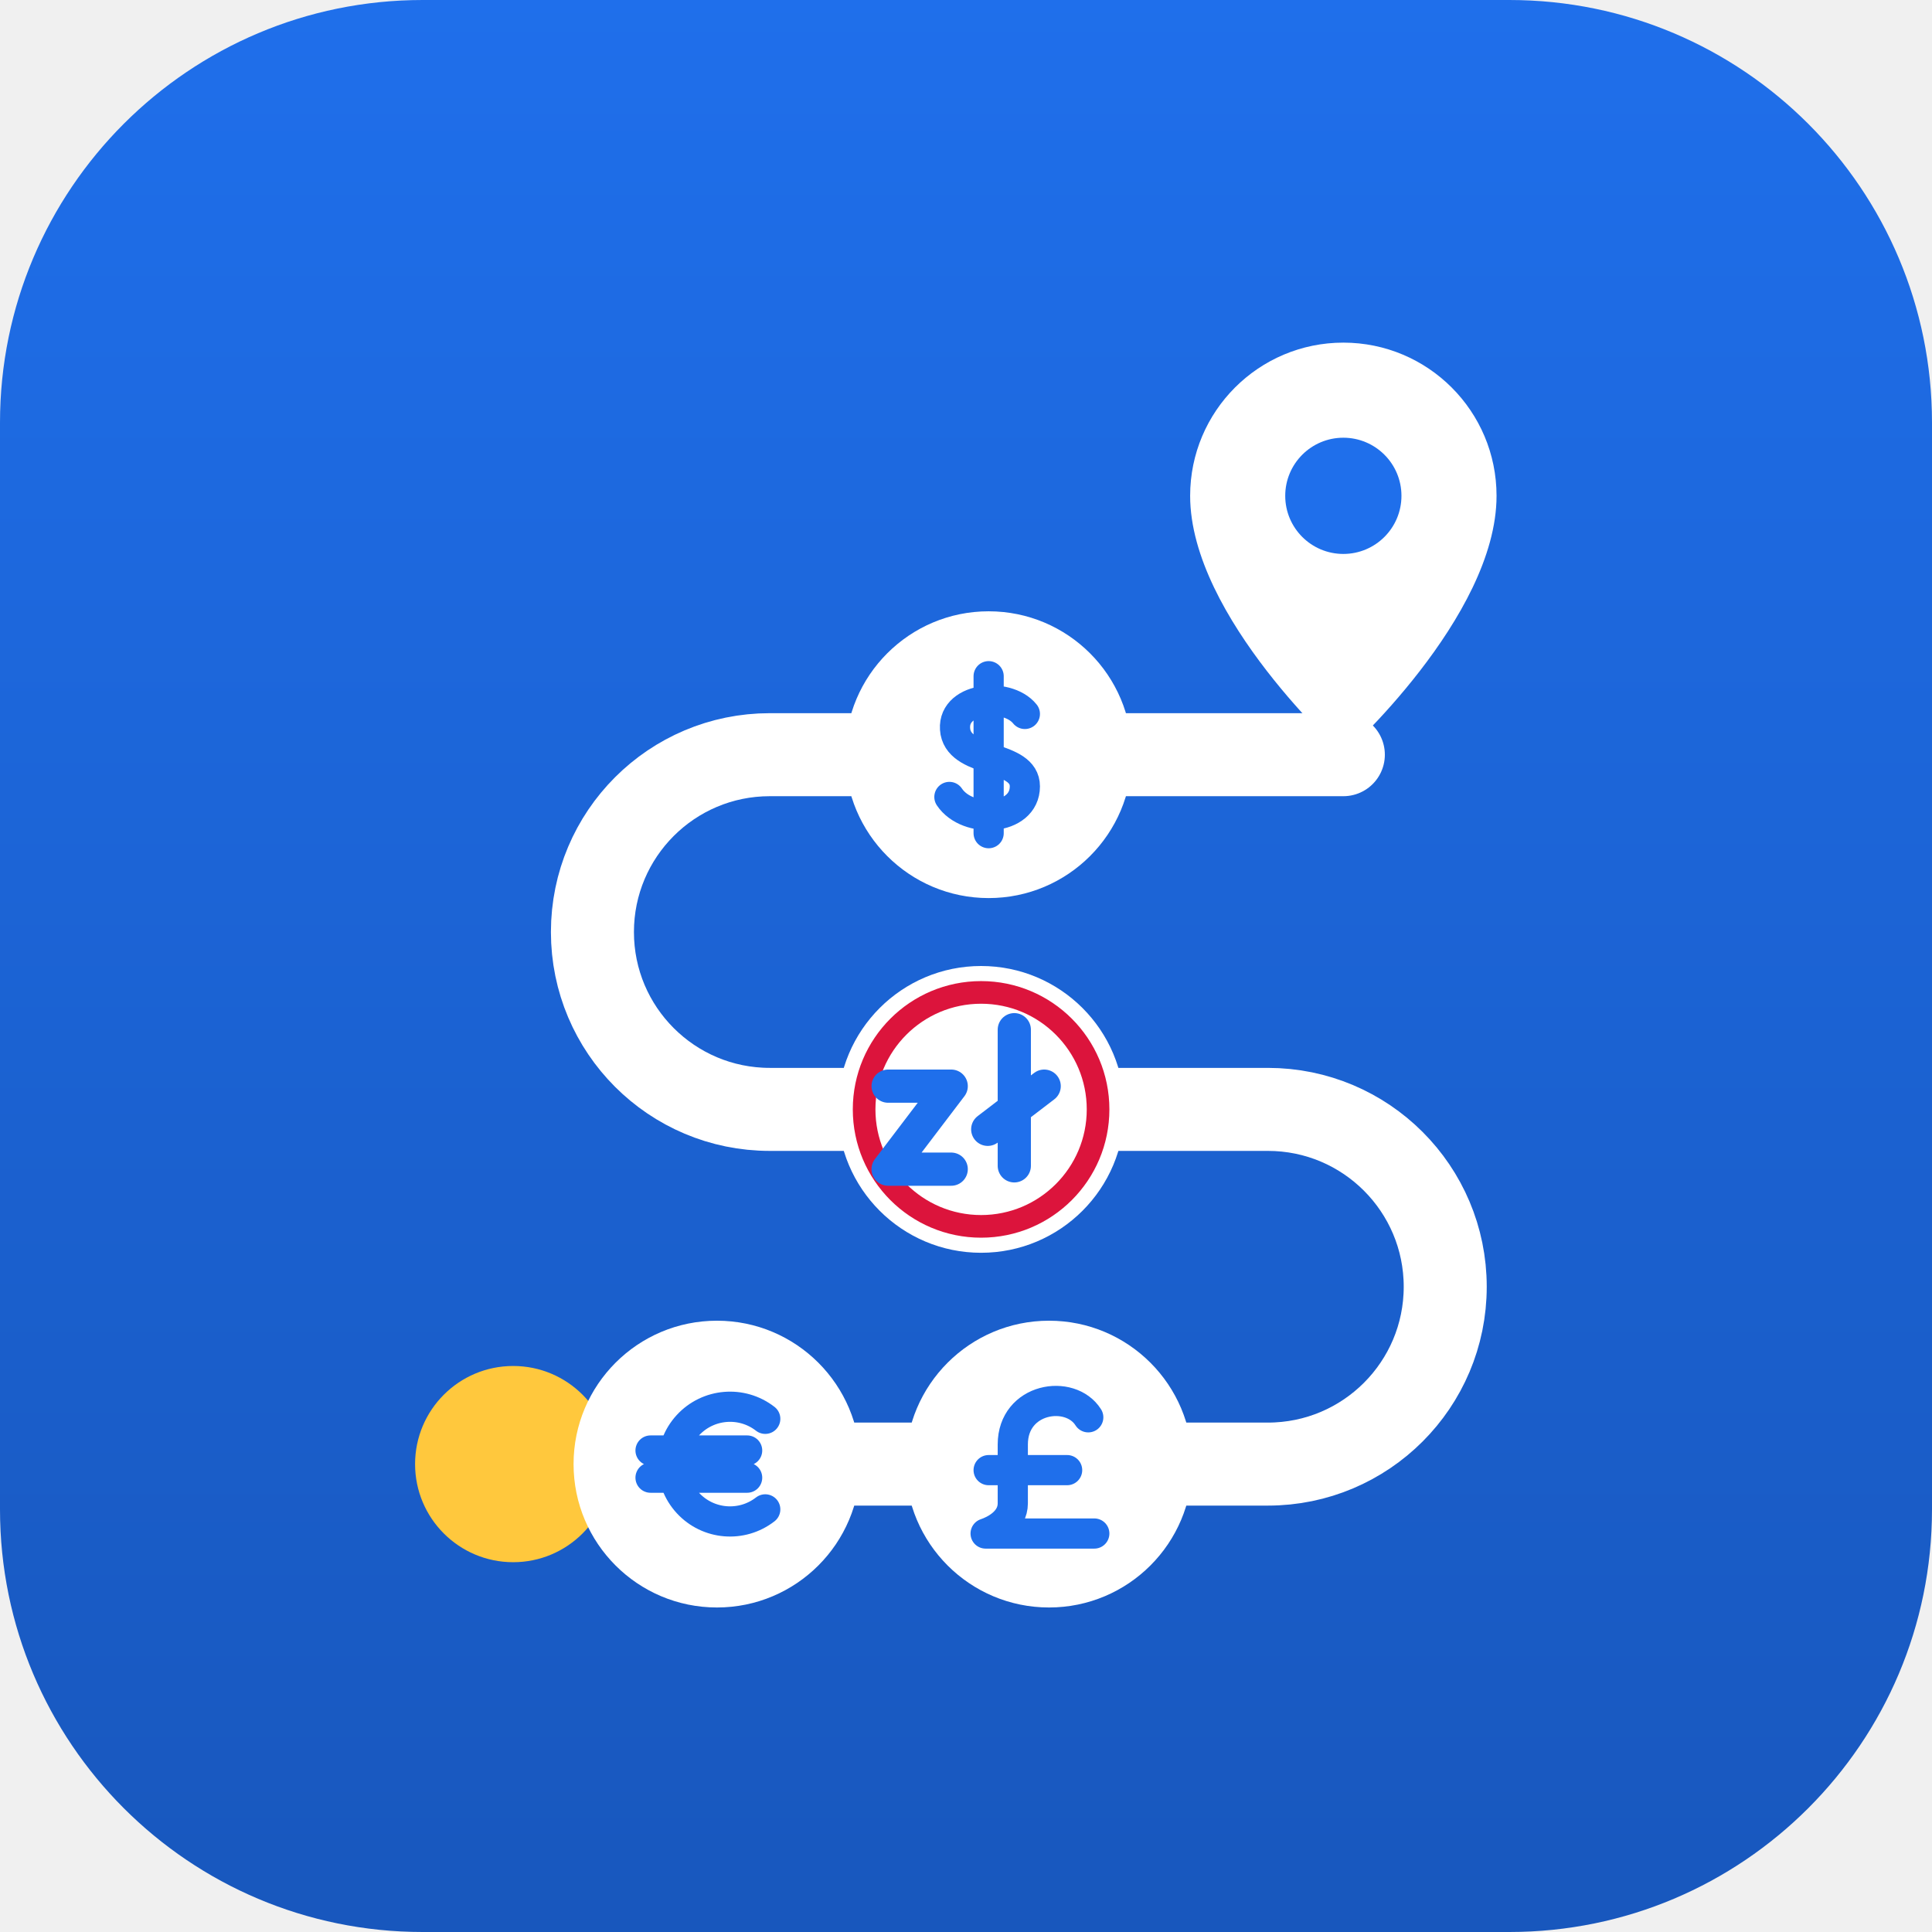
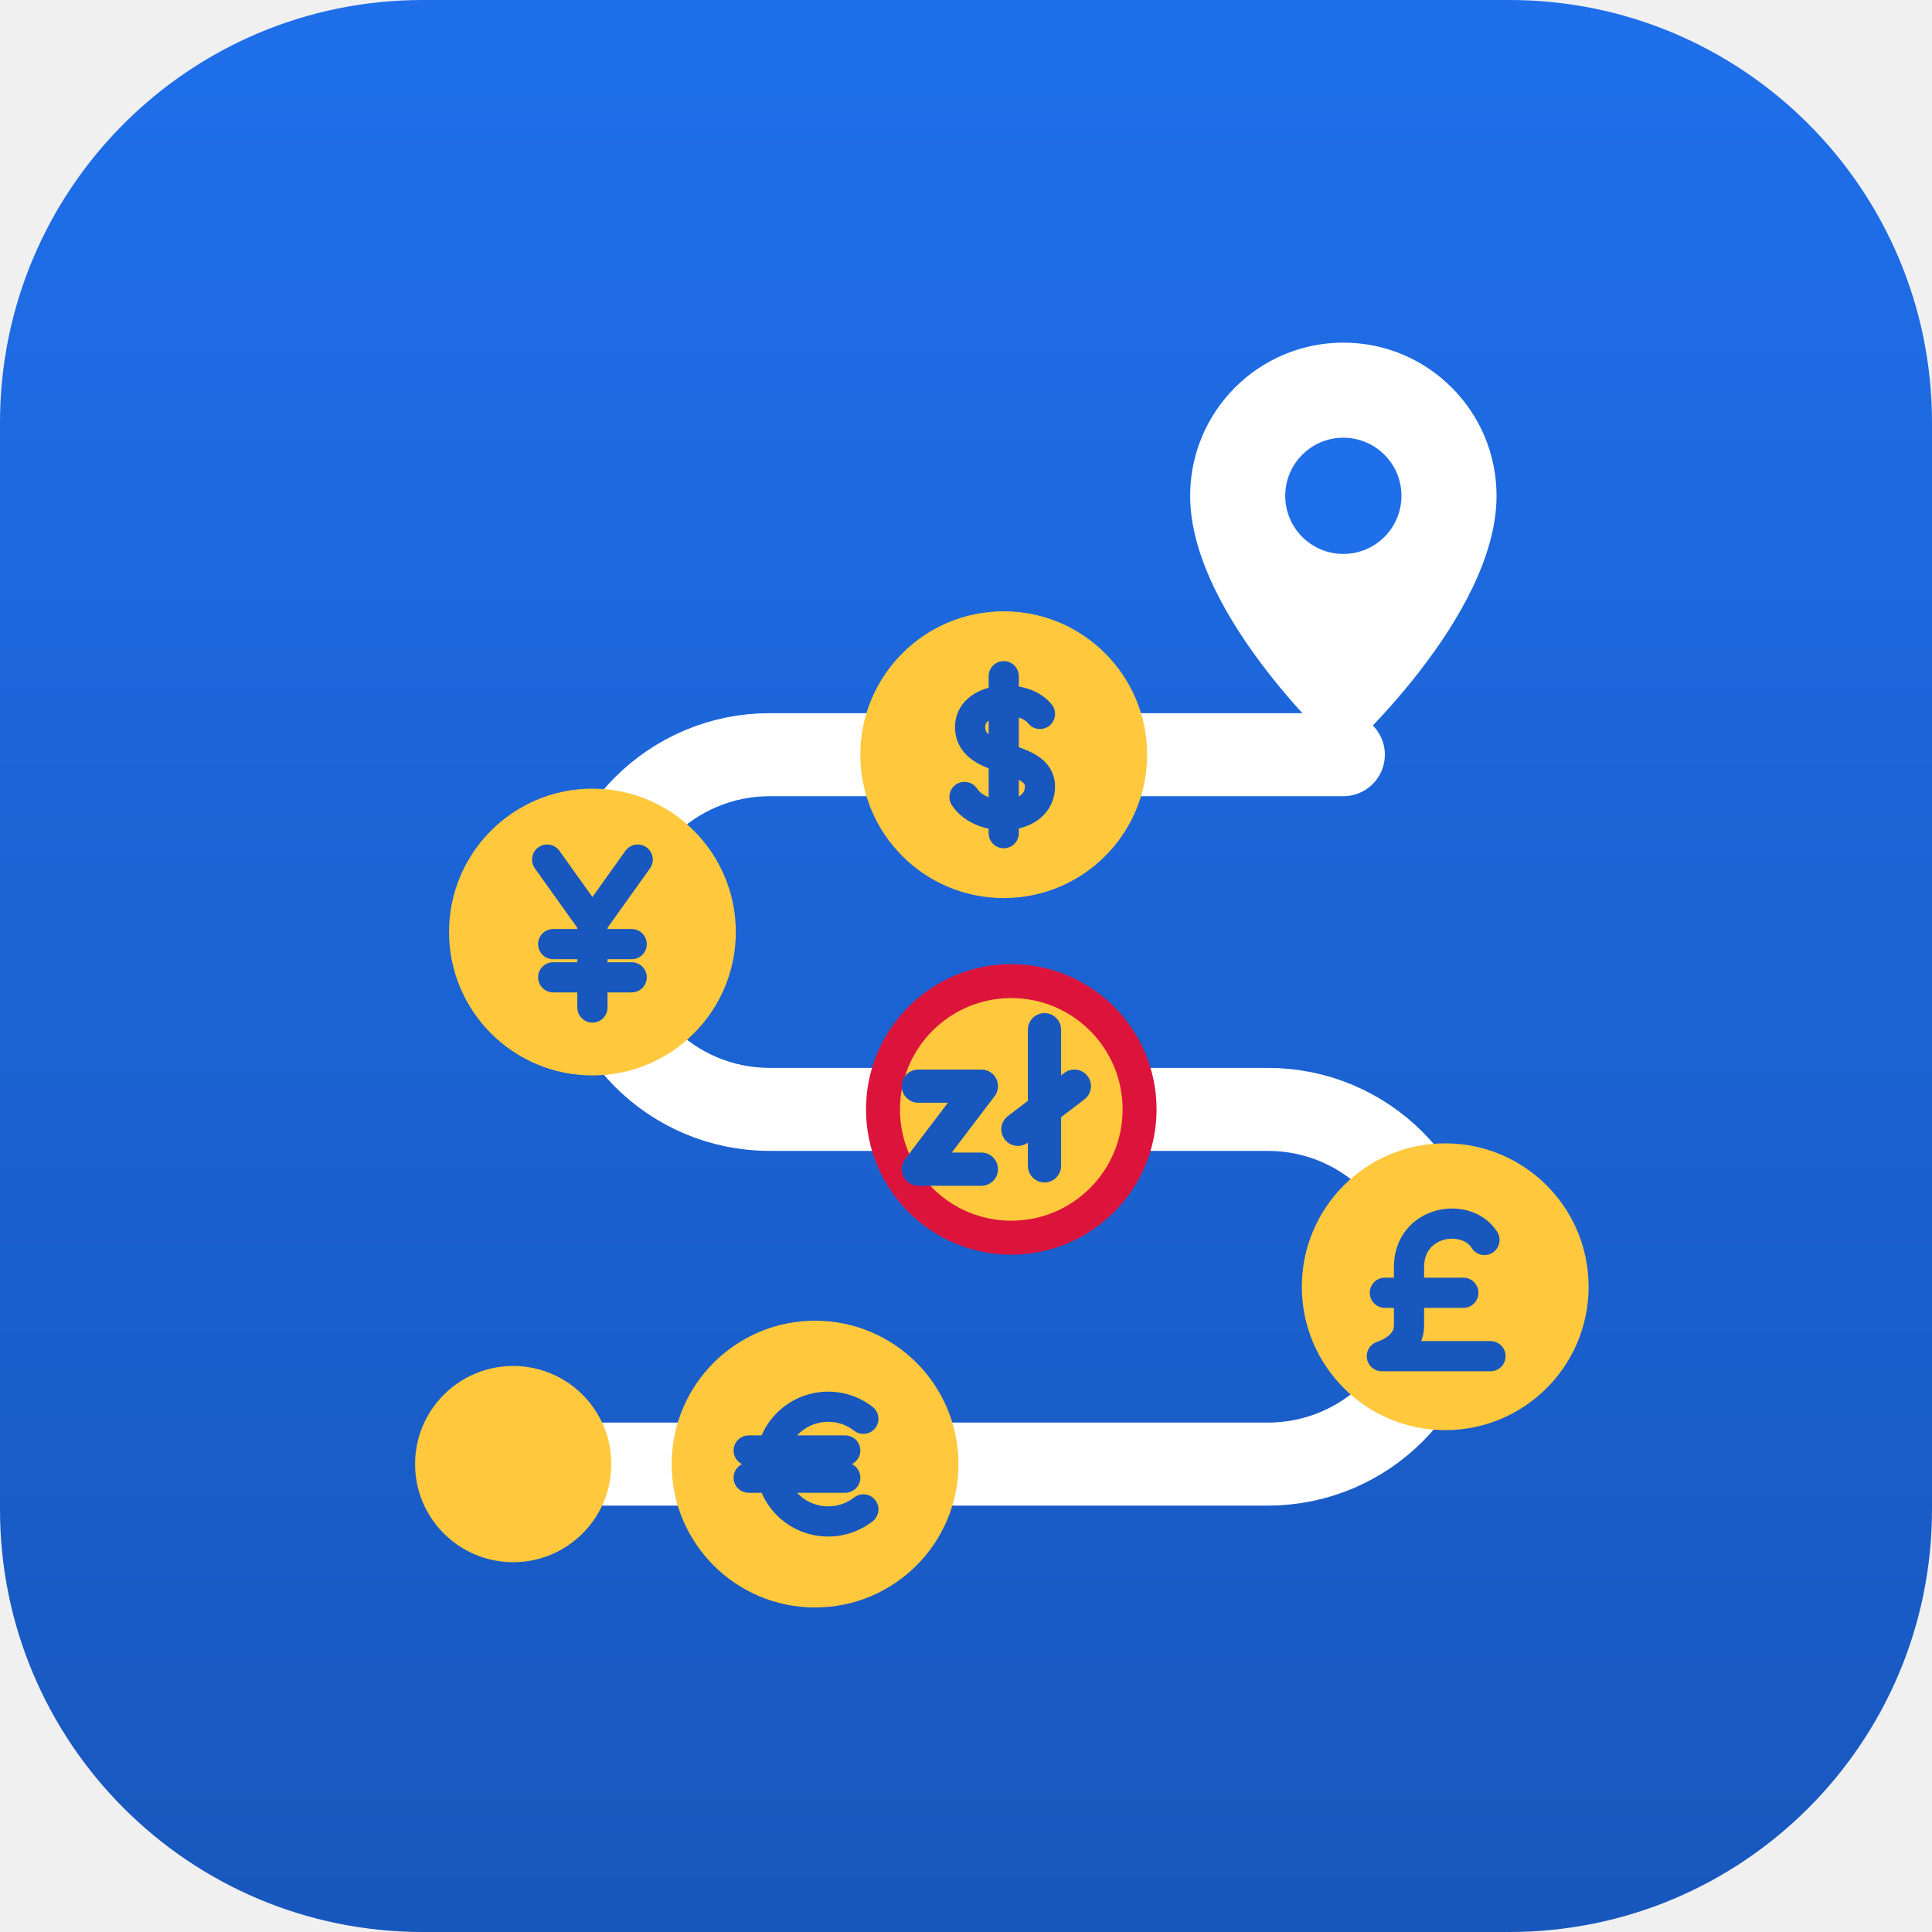
<svg xmlns="http://www.w3.org/2000/svg" viewBox="0 0 512 512">
  <defs>
    <linearGradient id="g" x1="0" y1="0" x2="0" y2="1">
      <stop offset="0" stop-color="#1f6feb" />
      <stop offset="1" stop-color="#1857bd" />
    </linearGradient>
  </defs>
  <rect width="512" height="512" rx="112" fill="url(#g)" />
  <path d="M136 388H336A47 47 0 0 0 336 294H204A47 47 0 0 1 204 200H356" fill="none" stroke="#fff" stroke-width="22" stroke-linecap="round" />
  <circle cx="136" cy="388" r="26" fill="#ffc83d" />
-   <circle cx="190" cy="388" r="38" fill="#fff" />
-   <g transform="translate(190 388) scale(0.4)" fill="none" stroke="#1f6feb" stroke-width="20" stroke-linecap="round" stroke-linejoin="round">
+   <circle cx="216" cy="388" r="38" fill="#ffc83d" />
+   <g transform="translate(216 388) scale(0.4)" fill="none" stroke="#1857bd" stroke-width="20" stroke-linecap="round" stroke-linejoin="round">
    <path d="M32 -30A38 38 0 1 0 32 30M-44 -9H20M-44 9H20" />
  </g>
-   <circle cx="278" cy="388" r="38" fill="#fff" />
-   <g transform="translate(278 388) scale(0.4)" fill="none" stroke="#1f6feb" stroke-width="20" stroke-linecap="round" stroke-linejoin="round">
+   <circle cx="383" cy="341" r="38" fill="#ffc83d" />
+   <g transform="translate(383 341) scale(0.4)" fill="none" stroke="#1857bd" stroke-width="20" stroke-linecap="round" stroke-linejoin="round">
    <path d="M26 -31C14 -50 -24 -44 -24 -13V26M-24 26C-24 38 -36 44 -42 46H30M-40 4H12" />
  </g>
-   <circle cx="260" cy="294" r="38" fill="#fff" />
-   <circle cx="260" cy="294" r="31" fill="none" stroke="#dc143c" stroke-width="6" />
-   <g transform="translate(260 294) scale(0.44)" fill="none" stroke="#1f6feb" stroke-width="20" stroke-linecap="round" stroke-linejoin="round">
+   <circle cx="268" cy="294" r="38" fill="#ffc83d" />
+   <circle cx="268" cy="294" r="34" fill="none" stroke="#dc143c" stroke-width="9" />
+   <g transform="translate(268 294) scale(0.44)" fill="none" stroke="#1857bd" stroke-width="20" stroke-linecap="round" stroke-linejoin="round">
    <path d="M-56 -14H-18L-56 36H-18M20 -48V34M4 12L38 -14" />
  </g>
-   <circle cx="262" cy="200" r="38" fill="#fff" />
-   <g transform="translate(262 200) scale(0.4)" fill="none" stroke="#1f6feb" stroke-width="20" stroke-linecap="round" stroke-linejoin="round">
+   <circle cx="157" cy="247" r="38" fill="#ffc83d" />
+   <g transform="translate(157 247) scale(0.4)" fill="none" stroke="#1857bd" stroke-width="20" stroke-linecap="round" stroke-linejoin="round">
+     <path d="M-30 -48L0 -6L30 -48M0 -6V50M-26 8H26M-26 30H26" />
+   </g>
+   <circle cx="266" cy="200" r="38" fill="#ffc83d" />
+   <g transform="translate(266 200) scale(0.4)" fill="none" stroke="#1857bd" stroke-width="20" stroke-linecap="round" stroke-linejoin="round">
    <path d="M24 -27C12 -42 -26 -38 -22 -15C-18 6 24 0 24 21C24 44 -14 46 -26 28M0 -52V52" />
  </g>
  <g transform="translate(356 200) scale(.7)">
    <path d="M0 0c0 0 -58 -52 -58 -98a58 58 0 0 1 116 0c0 46 -58 98 -58 98z" fill="#fff" />
    <circle cx="0" cy="-98" r="22" fill="#1f6feb" />
  </g>
</svg>
